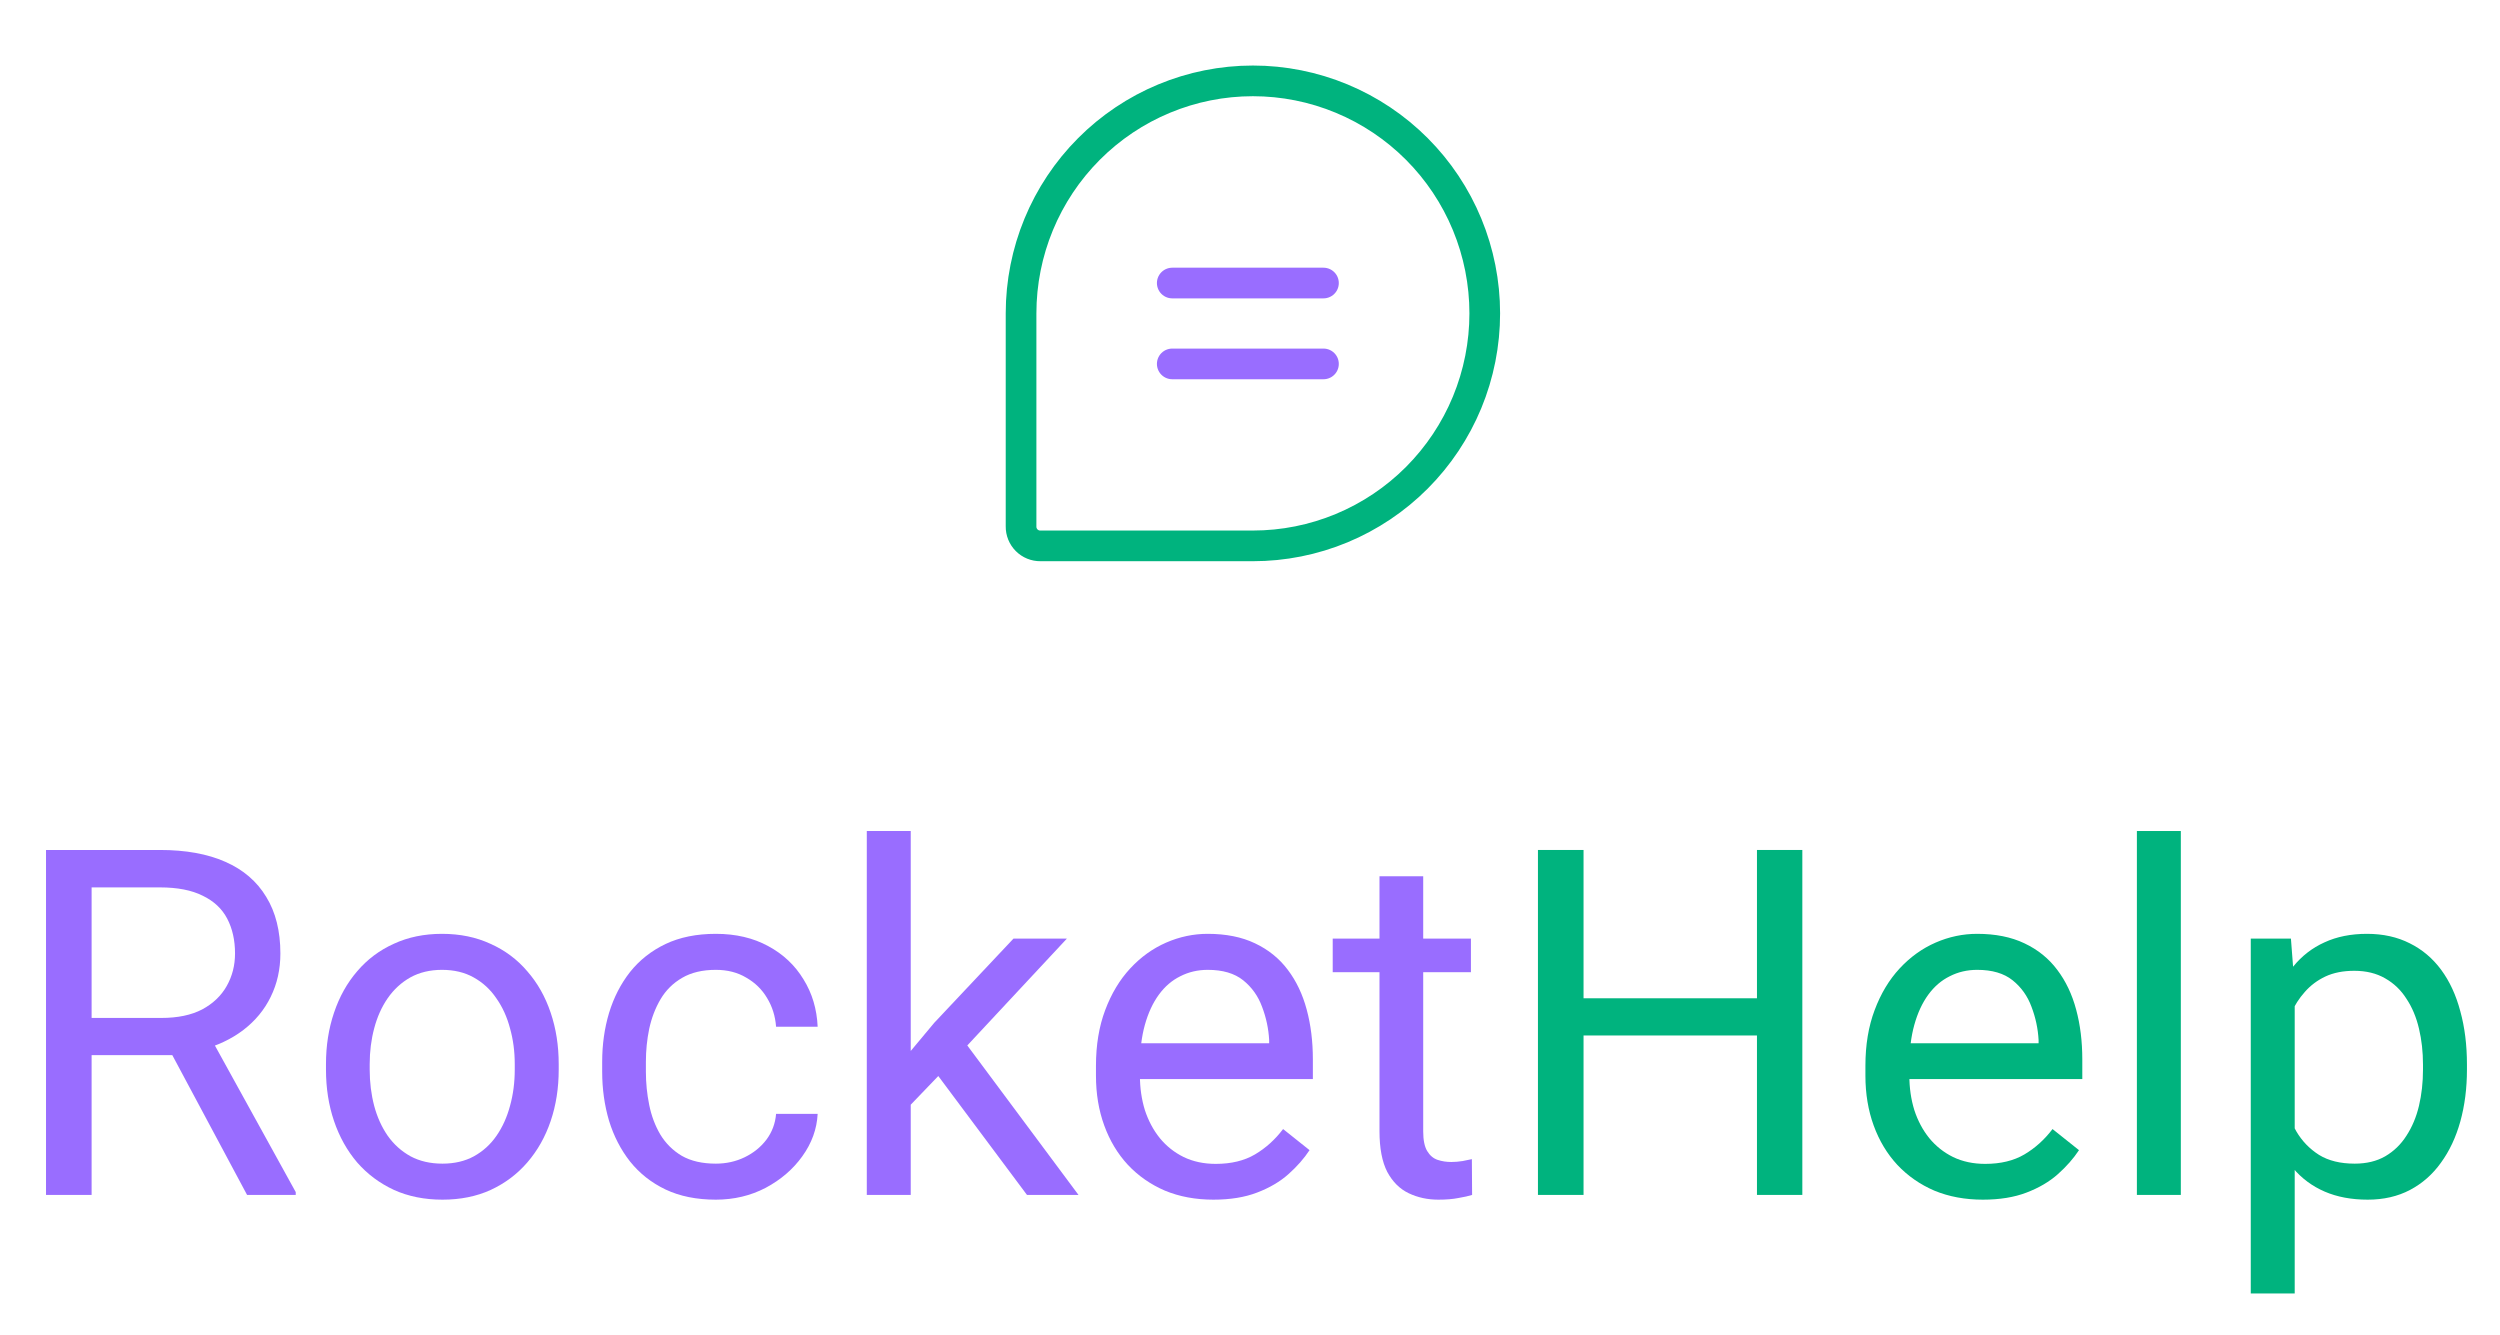
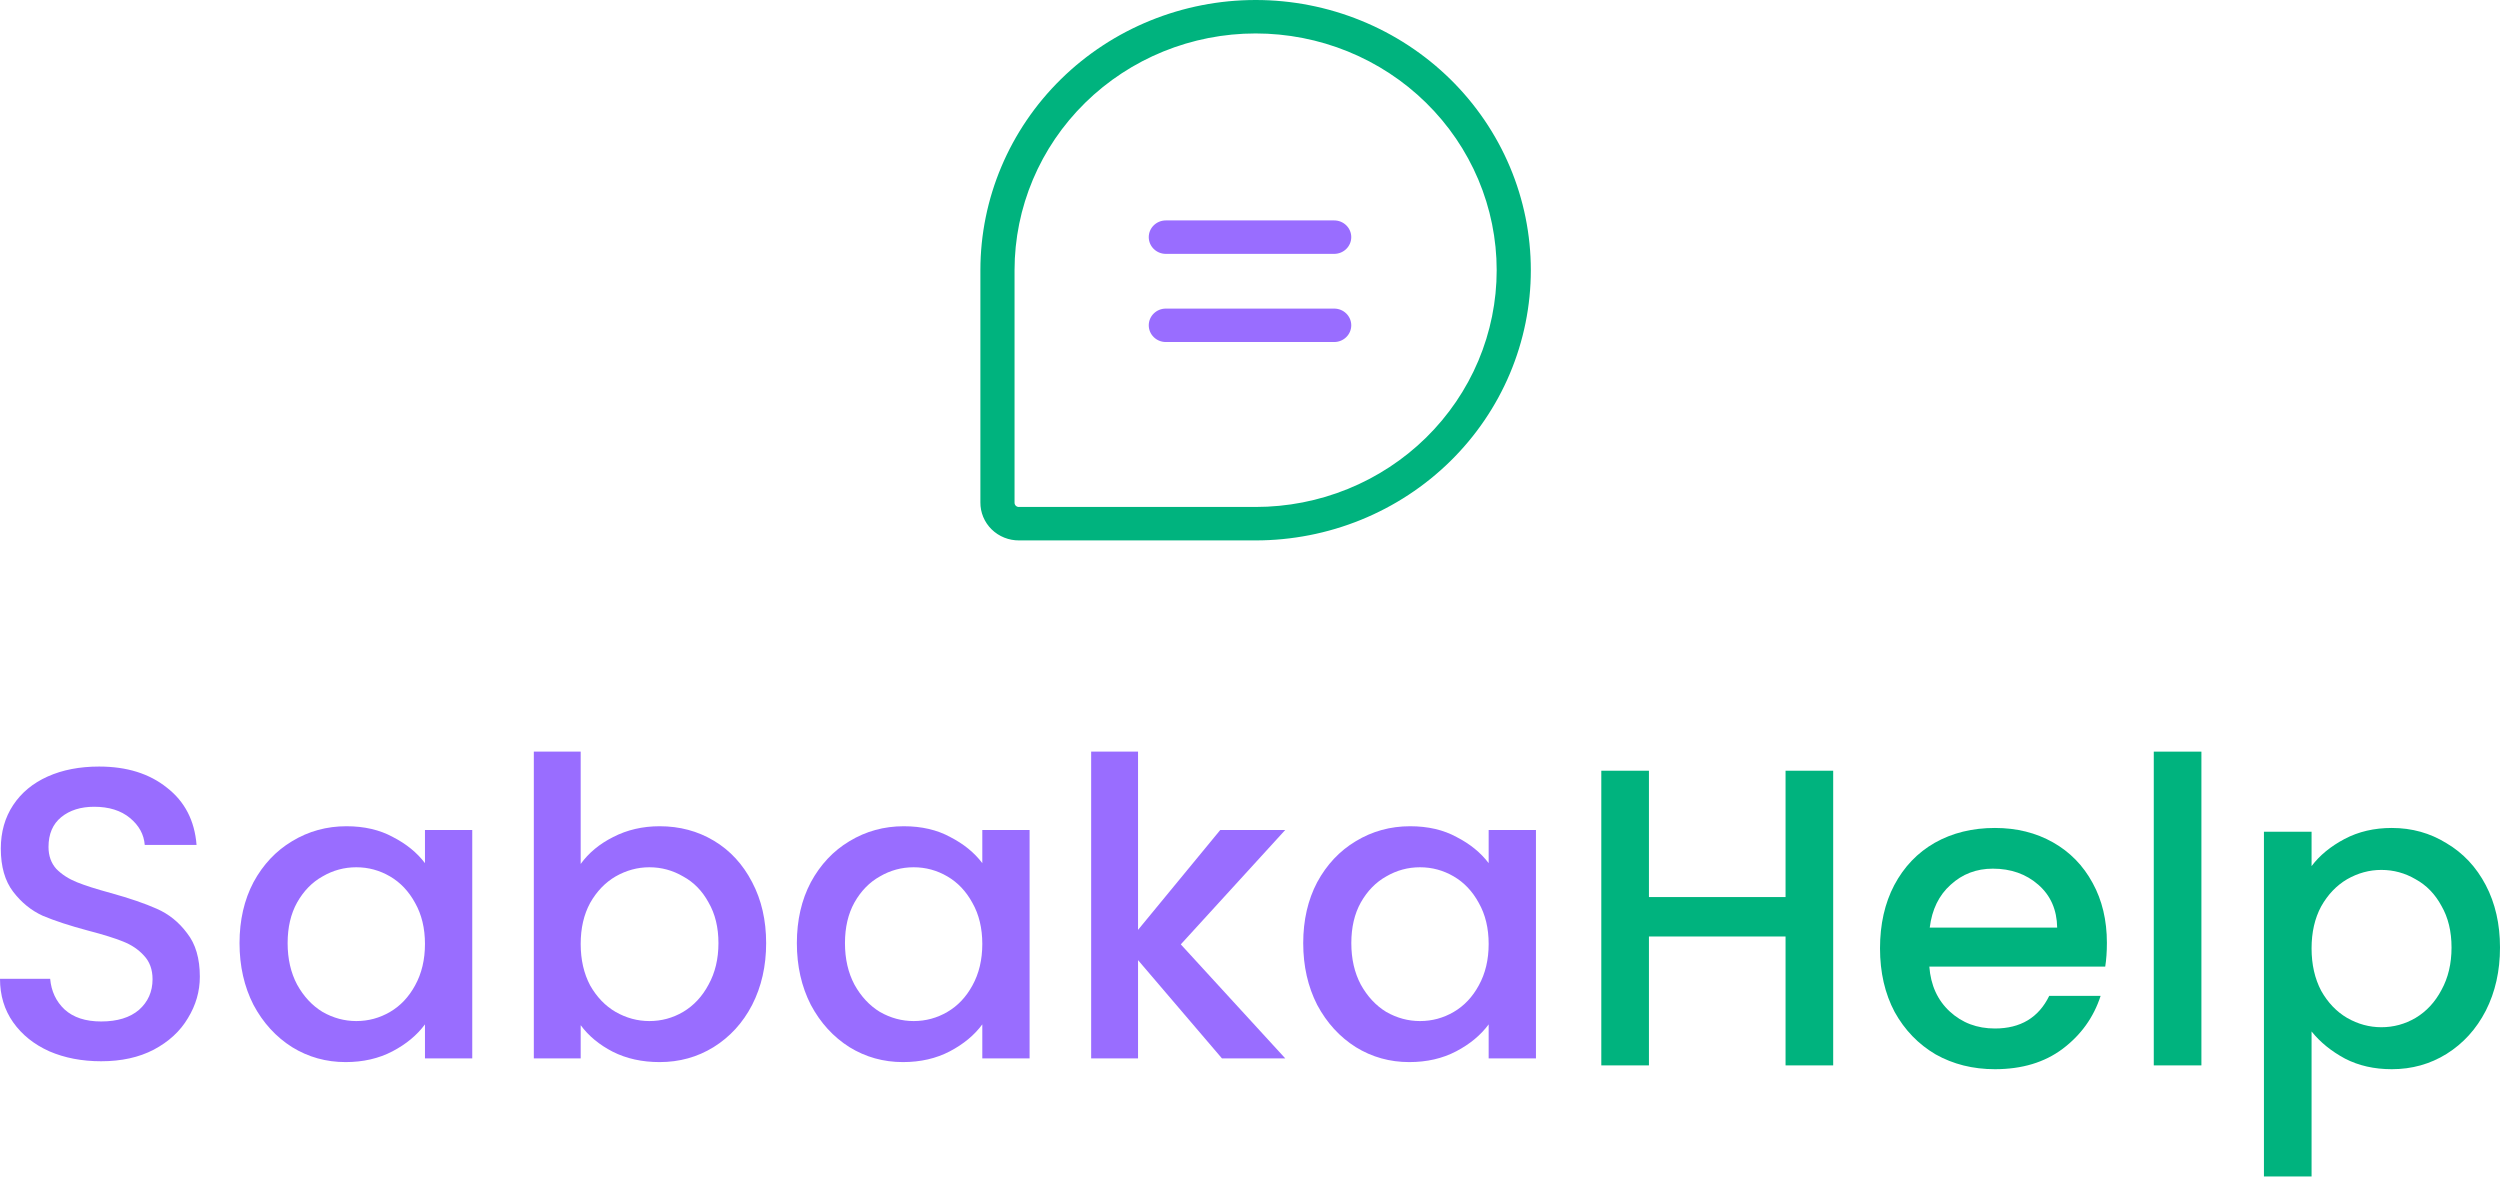
- <svg xmlns="http://www.w3.org/2000/svg" width="163" height="87" viewBox="0 0 163 87" fill="none">
-   <path d="M81.689 35.591H67.838C67.671 35.593 67.505 35.562 67.351 35.499C67.196 35.436 67.056 35.343 66.938 35.224C66.82 35.106 66.727 34.965 66.664 34.81C66.602 34.655 66.57 34.489 66.573 34.322V20.432C66.573 16.411 68.165 12.556 71 9.713C73.835 6.87 77.68 5.273 81.689 5.273V5.273C83.675 5.273 85.64 5.665 87.474 6.427C89.308 7.188 90.975 8.305 92.379 9.713C93.782 11.12 94.896 12.791 95.656 14.631C96.415 16.47 96.806 18.441 96.806 20.432V20.432C96.806 22.422 96.415 24.394 95.656 26.233C94.896 28.072 93.782 29.743 92.379 31.151C90.975 32.559 89.308 33.675 87.474 34.437C85.64 35.199 83.675 35.591 81.689 35.591V35.591Z" stroke="#00B37E" stroke-width="2" stroke-linecap="round" stroke-linejoin="round" />
-   <path d="M76.431 18.454H86.29" stroke="#996DFF" stroke-width="2" stroke-linecap="round" stroke-linejoin="round" />
-   <path d="M76.431 23.727H86.29" stroke="#996DFF" stroke-width="2" stroke-linecap="round" stroke-linejoin="round" />
-   <path d="M3 55.418H10.425C12.109 55.418 13.531 55.675 14.692 56.19C15.863 56.705 16.751 57.467 17.357 58.476C17.973 59.475 18.281 60.706 18.281 62.168C18.281 63.198 18.071 64.14 17.65 64.995C17.239 65.84 16.643 66.56 15.863 67.158C15.092 67.745 14.168 68.182 13.09 68.471L12.258 68.795H5.28L5.249 66.37H10.517C11.585 66.37 12.474 66.184 13.182 65.814C13.891 65.433 14.425 64.923 14.784 64.284C15.144 63.646 15.324 62.941 15.324 62.168C15.324 61.303 15.154 60.546 14.815 59.897C14.476 59.249 13.942 58.749 13.213 58.399C12.494 58.038 11.565 57.858 10.425 57.858H5.973V77.909H3V55.418ZM16.109 77.909L10.656 67.714L13.752 67.698L19.282 77.724V77.909H16.109Z" fill="#996DFF" />
-   <path d="M21.254 69.737V69.382C21.254 68.177 21.429 67.06 21.778 66.03C22.127 64.99 22.63 64.089 23.288 63.327C23.945 62.554 24.741 61.957 25.675 61.535C26.61 61.102 27.657 60.886 28.818 60.886C29.989 60.886 31.041 61.102 31.976 61.535C32.921 61.957 33.722 62.554 34.379 63.327C35.047 64.089 35.555 64.99 35.904 66.03C36.253 67.06 36.428 68.177 36.428 69.382V69.737C36.428 70.942 36.253 72.06 35.904 73.09C35.555 74.119 35.047 75.02 34.379 75.793C33.722 76.555 32.926 77.152 31.991 77.585C31.067 78.007 30.02 78.218 28.849 78.218C27.678 78.218 26.625 78.007 25.691 77.585C24.756 77.152 23.955 76.555 23.288 75.793C22.63 75.02 22.127 74.119 21.778 73.09C21.429 72.06 21.254 70.942 21.254 69.737ZM24.104 69.382V69.737C24.104 70.572 24.202 71.359 24.397 72.101C24.592 72.832 24.885 73.481 25.275 74.047C25.675 74.614 26.174 75.062 26.769 75.391C27.365 75.71 28.058 75.87 28.849 75.87C29.629 75.87 30.312 75.71 30.898 75.391C31.493 75.062 31.986 74.614 32.376 74.047C32.767 73.481 33.059 72.832 33.254 72.101C33.46 71.359 33.562 70.572 33.562 69.737V69.382C33.562 68.558 33.46 67.781 33.254 67.049C33.059 66.308 32.761 65.654 32.361 65.088C31.971 64.511 31.478 64.058 30.882 63.728C30.297 63.399 29.609 63.234 28.818 63.234C28.037 63.234 27.349 63.399 26.754 63.728C26.168 64.058 25.675 64.511 25.275 65.088C24.885 65.654 24.592 66.308 24.397 67.049C24.202 67.781 24.104 68.558 24.104 69.382Z" fill="#996DFF" />
-   <path d="M46.672 75.87C47.349 75.87 47.976 75.731 48.551 75.453C49.126 75.175 49.599 74.794 49.968 74.31C50.338 73.816 50.548 73.254 50.6 72.626H53.311C53.26 73.615 52.926 74.536 52.31 75.391C51.704 76.236 50.908 76.921 49.922 77.446C48.936 77.961 47.853 78.218 46.672 78.218C45.419 78.218 44.325 77.997 43.391 77.554C42.466 77.111 41.696 76.503 41.08 75.731C40.474 74.959 40.017 74.073 39.709 73.074C39.411 72.065 39.262 70.999 39.262 69.876V69.228C39.262 68.105 39.411 67.044 39.709 66.046C40.017 65.036 40.474 64.145 41.08 63.373C41.696 62.601 42.466 61.993 43.391 61.55C44.325 61.107 45.419 60.886 46.672 60.886C47.976 60.886 49.116 61.154 50.092 61.689C51.067 62.215 51.832 62.935 52.387 63.852C52.952 64.758 53.26 65.788 53.311 66.941H50.6C50.548 66.251 50.353 65.628 50.014 65.072C49.686 64.516 49.234 64.073 48.659 63.744C48.094 63.404 47.432 63.234 46.672 63.234C45.799 63.234 45.065 63.409 44.469 63.759C43.883 64.099 43.416 64.562 43.067 65.15C42.728 65.726 42.482 66.37 42.328 67.08C42.184 67.781 42.112 68.496 42.112 69.228V69.876C42.112 70.608 42.184 71.329 42.328 72.039C42.471 72.75 42.713 73.393 43.052 73.97C43.401 74.547 43.868 75.01 44.453 75.36C45.049 75.7 45.788 75.87 46.672 75.87Z" fill="#996DFF" />
-   <path d="M59.38 54.182V77.909H56.515V54.182H59.38ZM69.563 61.195L62.292 68.996L58.225 73.228L57.994 70.185L60.906 66.694L66.081 61.195H69.563ZM66.959 77.909L61.013 69.938L62.492 67.389L70.318 77.909H66.959Z" fill="#996DFF" />
-   <path d="M79.114 78.218C77.953 78.218 76.9 78.022 75.956 77.631C75.021 77.229 74.215 76.668 73.537 75.947C72.87 75.226 72.356 74.372 71.997 73.383C71.637 72.394 71.457 71.313 71.457 70.139V69.49C71.457 68.131 71.658 66.921 72.058 65.86C72.459 64.789 73.003 63.883 73.691 63.141C74.379 62.4 75.16 61.839 76.033 61.458C76.906 61.077 77.809 60.886 78.744 60.886C79.935 60.886 80.962 61.092 81.825 61.504C82.698 61.916 83.411 62.492 83.966 63.234C84.52 63.965 84.931 64.83 85.198 65.829C85.465 66.818 85.599 67.899 85.599 69.073V70.355H73.152V68.023H82.749V67.806C82.708 67.065 82.554 66.344 82.287 65.644C82.03 64.944 81.619 64.367 81.055 63.914C80.49 63.461 79.719 63.234 78.744 63.234C78.097 63.234 77.501 63.373 76.957 63.651C76.413 63.919 75.945 64.32 75.555 64.856C75.165 65.391 74.862 66.046 74.646 66.818C74.431 67.59 74.323 68.481 74.323 69.49V70.139C74.323 70.932 74.431 71.679 74.646 72.379C74.872 73.069 75.196 73.677 75.617 74.202C76.048 74.727 76.567 75.139 77.173 75.438C77.789 75.736 78.487 75.885 79.268 75.885C80.274 75.885 81.126 75.68 81.825 75.268C82.523 74.856 83.134 74.305 83.658 73.615L85.383 74.99C85.024 75.535 84.567 76.055 84.012 76.55C83.458 77.044 82.775 77.446 81.963 77.755C81.162 78.064 80.212 78.218 79.114 78.218Z" fill="#996DFF" />
-   <path d="M95.904 61.195V63.389H86.893V61.195H95.904ZM89.943 57.132H92.793V73.769C92.793 74.336 92.88 74.763 93.055 75.051C93.229 75.34 93.455 75.53 93.732 75.623C94.01 75.716 94.308 75.762 94.626 75.762C94.862 75.762 95.109 75.741 95.365 75.7C95.632 75.649 95.833 75.607 95.966 75.576L95.981 77.909C95.755 77.981 95.458 78.048 95.088 78.11C94.729 78.182 94.292 78.218 93.779 78.218C93.08 78.218 92.438 78.079 91.853 77.801C91.268 77.523 90.8 77.059 90.451 76.411C90.112 75.752 89.943 74.866 89.943 73.754V57.132Z" fill="#996DFF" />
-   <path d="M114.924 65.088V67.513H102.785V65.088H114.924ZM103.247 55.418V77.909H100.274V55.418H103.247ZM117.512 55.418V77.909H114.554V55.418H117.512Z" fill="#00B37E" />
-   <path d="M129.281 78.218C128.12 78.218 127.068 78.022 126.123 77.631C125.188 77.229 124.382 76.668 123.704 75.947C123.037 75.226 122.523 74.372 122.164 73.383C121.805 72.394 121.625 71.313 121.625 70.139V69.49C121.625 68.131 121.825 66.921 122.226 65.86C122.626 64.789 123.17 63.883 123.858 63.141C124.547 62.4 125.327 61.839 126.2 61.458C127.073 61.077 127.977 60.886 128.911 60.886C130.102 60.886 131.129 61.092 131.992 61.504C132.865 61.916 133.579 62.492 134.133 63.234C134.688 63.965 135.099 64.83 135.366 65.829C135.633 66.818 135.766 67.899 135.766 69.073V70.355H123.319V68.023H132.916V67.806C132.875 67.065 132.721 66.344 132.454 65.644C132.197 64.944 131.787 64.367 131.222 63.914C130.657 63.461 129.887 63.234 128.911 63.234C128.264 63.234 127.668 63.373 127.124 63.651C126.58 63.919 126.113 64.32 125.722 64.856C125.332 65.391 125.029 66.046 124.814 66.818C124.598 67.59 124.49 68.481 124.49 69.49V70.139C124.49 70.932 124.598 71.679 124.814 72.379C125.039 73.069 125.363 73.677 125.784 74.202C126.215 74.727 126.734 75.139 127.34 75.438C127.956 75.736 128.654 75.885 129.435 75.885C130.441 75.885 131.294 75.68 131.992 75.268C132.69 74.856 133.301 74.305 133.825 73.615L135.55 74.99C135.191 75.535 134.734 76.055 134.179 76.55C133.625 77.044 132.942 77.446 132.131 77.755C131.33 78.064 130.38 78.218 129.281 78.218Z" fill="#00B37E" />
-   <path d="M142.19 54.182V77.909H139.325V54.182H142.19Z" fill="#00B37E" />
-   <path d="M149.615 64.408V84.335H146.75V61.195H149.368L149.615 64.408ZM160.845 69.413V69.737C160.845 70.953 160.701 72.08 160.413 73.12C160.126 74.15 159.705 75.046 159.15 75.808C158.606 76.57 157.933 77.162 157.132 77.585C156.331 78.007 155.412 78.218 154.375 78.218C153.317 78.218 152.382 78.043 151.571 77.693C150.76 77.343 150.072 76.833 149.507 76.163C148.942 75.494 148.49 74.691 148.151 73.754C147.823 72.817 147.597 71.761 147.474 70.587V68.857C147.597 67.621 147.828 66.514 148.167 65.536C148.506 64.557 148.952 63.723 149.507 63.033C150.072 62.333 150.755 61.803 151.556 61.442C152.357 61.071 153.281 60.886 154.329 60.886C155.376 60.886 156.305 61.092 157.117 61.504C157.928 61.906 158.611 62.482 159.166 63.234C159.72 63.986 160.136 64.887 160.413 65.937C160.701 66.978 160.845 68.136 160.845 69.413ZM157.979 69.737V69.413C157.979 68.579 157.892 67.796 157.717 67.065C157.543 66.323 157.271 65.675 156.901 65.119C156.542 64.552 156.079 64.109 155.515 63.79C154.95 63.461 154.277 63.296 153.497 63.296C152.778 63.296 152.151 63.419 151.617 63.667C151.094 63.914 150.647 64.248 150.277 64.671C149.907 65.083 149.604 65.556 149.368 66.092C149.142 66.617 148.973 67.163 148.86 67.729V71.73C149.065 72.451 149.353 73.131 149.723 73.769C150.092 74.397 150.585 74.907 151.201 75.299C151.818 75.68 152.593 75.87 153.527 75.87C154.298 75.87 154.96 75.71 155.515 75.391C156.079 75.062 156.542 74.614 156.901 74.047C157.271 73.481 157.543 72.832 157.717 72.101C157.892 71.359 157.979 70.572 157.979 69.737Z" fill="#00B37E" />
+ <svg xmlns="http://www.w3.org/2000/svg" width="153" height="72" viewBox="0 0 153 72" fill="none">
+   <path fill-rule="evenodd" clip-rule="evenodd" d="M76.844 2.047C72.932 2.047 69.18 3.573 66.412 6.29C63.645 9.007 62.09 12.693 62.09 16.537V30.765C62.09 30.8 62.096 30.834 62.11 30.867C62.123 30.899 62.143 30.928 62.167 30.952C62.192 30.976 62.221 30.995 62.253 31.008C62.285 31.021 62.319 31.027 62.354 31.027L62.367 31.026L76.844 31.026C78.781 31.026 80.699 30.652 82.489 29.924C84.278 29.196 85.905 28.129 87.275 26.784C88.645 25.438 89.732 23.841 90.474 22.083C91.215 20.324 91.597 18.44 91.597 16.537C91.597 14.633 91.215 12.749 90.474 10.991C89.732 9.232 88.645 7.635 87.275 6.29C85.905 4.944 84.278 3.877 82.489 3.149C80.699 2.421 78.781 2.047 76.844 2.047ZM76.844 33.073H62.373C62.062 33.076 61.753 33.019 61.464 32.903C61.173 32.787 60.909 32.615 60.687 32.397C60.465 32.179 60.291 31.92 60.173 31.636C60.056 31.353 59.997 31.05 60 30.746V16.537C60 12.152 61.774 7.946 64.932 4.844C68.091 1.743 72.376 0 76.844 0C79.056 0 81.246 0.428 83.29 1.259C85.334 2.09 87.191 3.309 88.755 4.844C90.319 6.38 91.559 8.203 92.405 10.209C93.251 12.215 93.687 14.365 93.687 16.537C93.687 18.708 93.251 20.858 92.405 22.864C91.559 24.87 90.319 26.693 88.755 28.229C87.191 29.765 85.334 30.983 83.29 31.814C81.246 32.645 79.056 33.073 76.844 33.073Z" fill="#00B37E" />
+   <path fill-rule="evenodd" clip-rule="evenodd" d="M70.304 14.513C70.304 13.948 70.772 13.49 71.349 13.49H81.652C82.229 13.49 82.697 13.948 82.697 14.513C82.697 15.078 82.229 15.537 81.652 15.537H71.349C70.772 15.537 70.304 15.078 70.304 14.513Z" fill="#996DFF" />
+   <path fill-rule="evenodd" clip-rule="evenodd" d="M70.304 19.909C70.304 19.344 70.772 18.886 71.349 18.886H81.652C82.229 18.886 82.697 19.344 82.697 19.909C82.697 20.474 82.229 20.932 81.652 20.932H71.349C70.772 20.932 70.304 20.474 70.304 19.909Z" fill="#996DFF" />
+   <path d="M6.19 64.949C5.016 64.949 3.959 64.746 3.02 64.341C2.08 63.918 1.342 63.326 0.805 62.565C0.268 61.804 0 60.916 0 59.901H3.07C3.137 60.662 3.431 61.288 3.951 61.778C4.488 62.269 5.234 62.514 6.19 62.514C7.18 62.514 7.952 62.277 8.506 61.804C9.059 61.313 9.336 60.688 9.336 59.927C9.336 59.335 9.16 58.853 8.808 58.481C8.472 58.109 8.044 57.821 7.524 57.618C7.021 57.415 6.316 57.195 5.41 56.959C4.27 56.654 3.338 56.35 2.617 56.045C1.913 55.724 1.309 55.234 0.805 54.574C0.302 53.915 0.05 53.035 0.05 51.936C0.05 50.921 0.302 50.033 0.805 49.272C1.309 48.511 2.013 47.928 2.919 47.522C3.825 47.116 4.874 46.913 6.065 46.913C7.759 46.913 9.143 47.344 10.217 48.207C11.307 49.053 11.911 50.219 12.029 51.708H8.858C8.808 51.065 8.506 50.515 7.952 50.059C7.398 49.602 6.669 49.374 5.763 49.374C4.941 49.374 4.27 49.585 3.749 50.008C3.229 50.431 2.969 51.04 2.969 51.834C2.969 52.376 3.129 52.824 3.448 53.179C3.783 53.517 4.202 53.788 4.706 53.991C5.209 54.194 5.897 54.413 6.769 54.65C7.927 54.971 8.866 55.293 9.588 55.614C10.326 55.935 10.947 56.434 11.45 57.111C11.97 57.77 12.23 58.658 12.23 59.774C12.23 60.671 11.987 61.516 11.5 62.311C11.03 63.106 10.334 63.749 9.412 64.239C8.506 64.713 7.432 64.949 6.19 64.949Z" fill="#996DFF" />
+   <path d="M14.659 57.72C14.659 56.316 14.944 55.073 15.514 53.991C16.101 52.908 16.89 52.071 17.88 51.479C18.886 50.87 19.994 50.566 21.201 50.566C22.292 50.566 23.24 50.786 24.045 51.226C24.867 51.648 25.521 52.181 26.008 52.824V50.794H28.902V64.772H26.008V62.692C25.521 63.351 24.859 63.901 24.02 64.341C23.181 64.78 22.225 65 21.151 65C19.96 65 18.869 64.696 17.88 64.087C16.89 63.461 16.101 62.599 15.514 61.499C14.944 60.383 14.659 59.123 14.659 57.72ZM26.008 57.77C26.008 56.806 25.806 55.969 25.404 55.259C25.018 54.549 24.506 54.008 23.869 53.636C23.231 53.264 22.544 53.077 21.805 53.077C21.067 53.077 20.379 53.264 19.742 53.636C19.104 53.991 18.584 54.523 18.182 55.234C17.796 55.927 17.603 56.756 17.603 57.72C17.603 58.684 17.796 59.529 18.182 60.256C18.584 60.983 19.104 61.542 19.742 61.931C20.396 62.303 21.084 62.489 21.805 62.489C22.544 62.489 23.231 62.303 23.869 61.931C24.506 61.559 25.018 61.017 25.404 60.307C25.806 59.58 26.008 58.734 26.008 57.77Z" fill="#996DFF" />
+   <path d="M35.538 52.874C36.025 52.198 36.688 51.648 37.526 51.226C38.382 50.786 39.33 50.566 40.37 50.566C41.595 50.566 42.702 50.862 43.692 51.454C44.682 52.046 45.462 52.891 46.032 53.991C46.602 55.073 46.888 56.316 46.888 57.72C46.888 59.123 46.602 60.383 46.032 61.499C45.462 62.599 44.673 63.461 43.667 64.087C42.677 64.696 41.578 65 40.37 65C39.296 65 38.34 64.789 37.501 64.366C36.679 63.943 36.025 63.402 35.538 62.742V64.772H32.67V46H35.538V52.874ZM43.969 57.72C43.969 56.756 43.767 55.927 43.365 55.234C42.979 54.523 42.459 53.991 41.804 53.636C41.167 53.264 40.479 53.077 39.741 53.077C39.02 53.077 38.332 53.264 37.678 53.636C37.04 54.008 36.52 54.549 36.117 55.259C35.731 55.969 35.538 56.806 35.538 57.77C35.538 58.734 35.731 59.58 36.117 60.307C36.52 61.017 37.04 61.559 37.678 61.931C38.332 62.303 39.02 62.489 39.741 62.489C40.479 62.489 41.167 62.303 41.804 61.931C42.459 61.542 42.979 60.983 43.365 60.256C43.767 59.529 43.969 58.684 43.969 57.72Z" fill="#996DFF" />
+   <path d="M48.768 57.72C48.768 56.316 49.053 55.073 49.624 53.991C50.211 52.908 50.999 52.071 51.989 51.479C52.996 50.87 54.103 50.566 55.311 50.566C56.401 50.566 57.349 50.786 58.155 51.226C58.977 51.648 59.631 52.181 60.117 52.824V50.794H63.011V64.772H60.117V62.692C59.631 63.351 58.968 63.901 58.13 64.341C57.291 64.78 56.334 65 55.261 65C54.07 65 52.979 64.696 51.989 64.087C50.999 63.461 50.211 62.599 49.624 61.499C49.053 60.383 48.768 59.123 48.768 57.72ZM60.117 57.77C60.117 56.806 59.916 55.969 59.514 55.259C59.128 54.549 58.616 54.008 57.978 53.636C57.341 53.264 56.653 53.077 55.915 53.077C55.177 53.077 54.489 53.264 53.852 53.636C53.214 53.991 52.694 54.523 52.291 55.234C51.906 55.927 51.712 56.756 51.712 57.72C51.712 58.684 51.906 59.529 52.291 60.256C52.694 60.983 53.214 61.542 53.852 61.931C54.506 62.303 55.194 62.489 55.915 62.489C56.653 62.489 57.341 62.303 57.978 61.931C58.616 61.559 59.128 61.017 59.514 60.307C59.916 59.58 60.117 58.734 60.117 57.77Z" fill="#996DFF" />
+   <path d="M72.265 57.796L78.657 64.772H74.782L69.648 58.76V64.772H66.779V46H69.648V56.908L74.681 50.794H78.657L72.265 57.796Z" fill="#996DFF" />
+   <path d="M79.757 57.72C79.757 56.316 80.042 55.073 80.612 53.991C81.2 52.908 81.988 52.071 82.978 51.479C83.984 50.87 85.092 50.566 86.3 50.566C87.39 50.566 88.338 50.786 89.143 51.226C89.965 51.648 90.62 52.181 91.106 52.824V50.794H94V64.772H91.106V62.692C90.62 63.351 89.957 63.901 89.118 64.341C88.279 64.78 87.323 65 86.249 65C85.058 65 83.968 64.696 82.978 64.087C81.988 63.461 81.2 62.599 80.612 61.499C80.042 60.383 79.757 59.123 79.757 57.72ZM91.106 57.77C91.106 56.806 90.905 55.969 90.502 55.259C90.116 54.549 89.605 54.008 88.967 53.636C88.33 53.264 87.642 53.077 86.904 53.077C86.165 53.077 85.478 53.264 84.84 53.636C84.203 53.991 83.683 54.523 83.28 55.234C82.894 55.927 82.701 56.756 82.701 57.72C82.701 58.684 82.894 59.529 83.28 60.256C83.683 60.983 84.203 61.542 84.84 61.931C85.494 62.303 86.182 62.489 86.904 62.489C87.642 62.489 88.33 62.303 88.967 61.931C89.605 61.559 90.116 61.017 90.502 60.307C90.905 59.58 91.106 58.734 91.106 57.77Z" fill="#996DFF" />
+   <path d="M112.191 47.168V65.202H109.276V57.313H100.915V65.202H98V47.168H100.915V54.9H109.276V47.168H112.191Z" fill="#00B37E" />
+   <path d="M128.942 57.703C128.942 58.239 128.908 58.723 128.84 59.156H118.075C118.16 60.297 118.578 61.214 119.328 61.906C120.078 62.598 120.998 62.944 122.089 62.944C123.657 62.944 124.766 62.278 125.413 60.946H128.558C128.132 62.261 127.357 63.342 126.232 64.19C125.124 65.02 123.743 65.435 122.089 65.435C120.742 65.435 119.532 65.132 118.458 64.527C117.401 63.904 116.566 63.039 115.952 61.932C115.356 60.808 115.057 59.51 115.057 58.04C115.057 56.569 115.347 55.281 115.927 54.174C116.523 53.049 117.35 52.184 118.407 51.579C119.481 50.973 120.708 50.671 122.089 50.671C123.419 50.671 124.604 50.965 125.643 51.553C126.683 52.141 127.493 52.971 128.073 54.044C128.652 55.099 128.942 56.319 128.942 57.703ZM125.899 56.769C125.882 55.679 125.499 54.805 124.748 54.148C123.998 53.49 123.069 53.162 121.961 53.162C120.956 53.162 120.095 53.49 119.379 54.148C118.663 54.788 118.237 55.661 118.1 56.769H125.899Z" fill="#00B37E" />
+   <path d="M134.726 46V65.202H131.811V46H134.726Z" fill="#00B37E" />
+   <path d="M141.468 53.006C141.962 52.349 142.636 51.795 143.488 51.345C144.34 50.895 145.303 50.671 146.377 50.671C147.605 50.671 148.721 50.982 149.727 51.605C150.75 52.21 151.551 53.066 152.131 54.174C152.71 55.281 153 56.552 153 57.988C153 59.424 152.71 60.713 152.131 61.854C151.551 62.979 150.75 63.861 149.727 64.501C148.721 65.124 147.605 65.435 146.377 65.435C145.303 65.435 144.349 65.219 143.513 64.786C142.678 64.337 141.996 63.783 141.468 63.126V72H138.553V50.904H141.468V53.006ZM150.034 57.988C150.034 57.002 149.829 56.154 149.42 55.445C149.028 54.719 148.5 54.174 147.835 53.81C147.187 53.43 146.488 53.239 145.738 53.239C145.005 53.239 144.306 53.43 143.641 53.81C142.994 54.191 142.465 54.745 142.056 55.471C141.664 56.198 141.468 57.054 141.468 58.04C141.468 59.026 141.664 59.891 142.056 60.635C142.465 61.361 142.994 61.915 143.641 62.295C144.306 62.676 145.005 62.866 145.738 62.866C146.488 62.866 147.187 62.676 147.835 62.295C148.5 61.898 149.028 61.327 149.42 60.583C149.829 59.839 150.034 58.974 150.034 57.988Z" fill="#00B37E" />
</svg>
